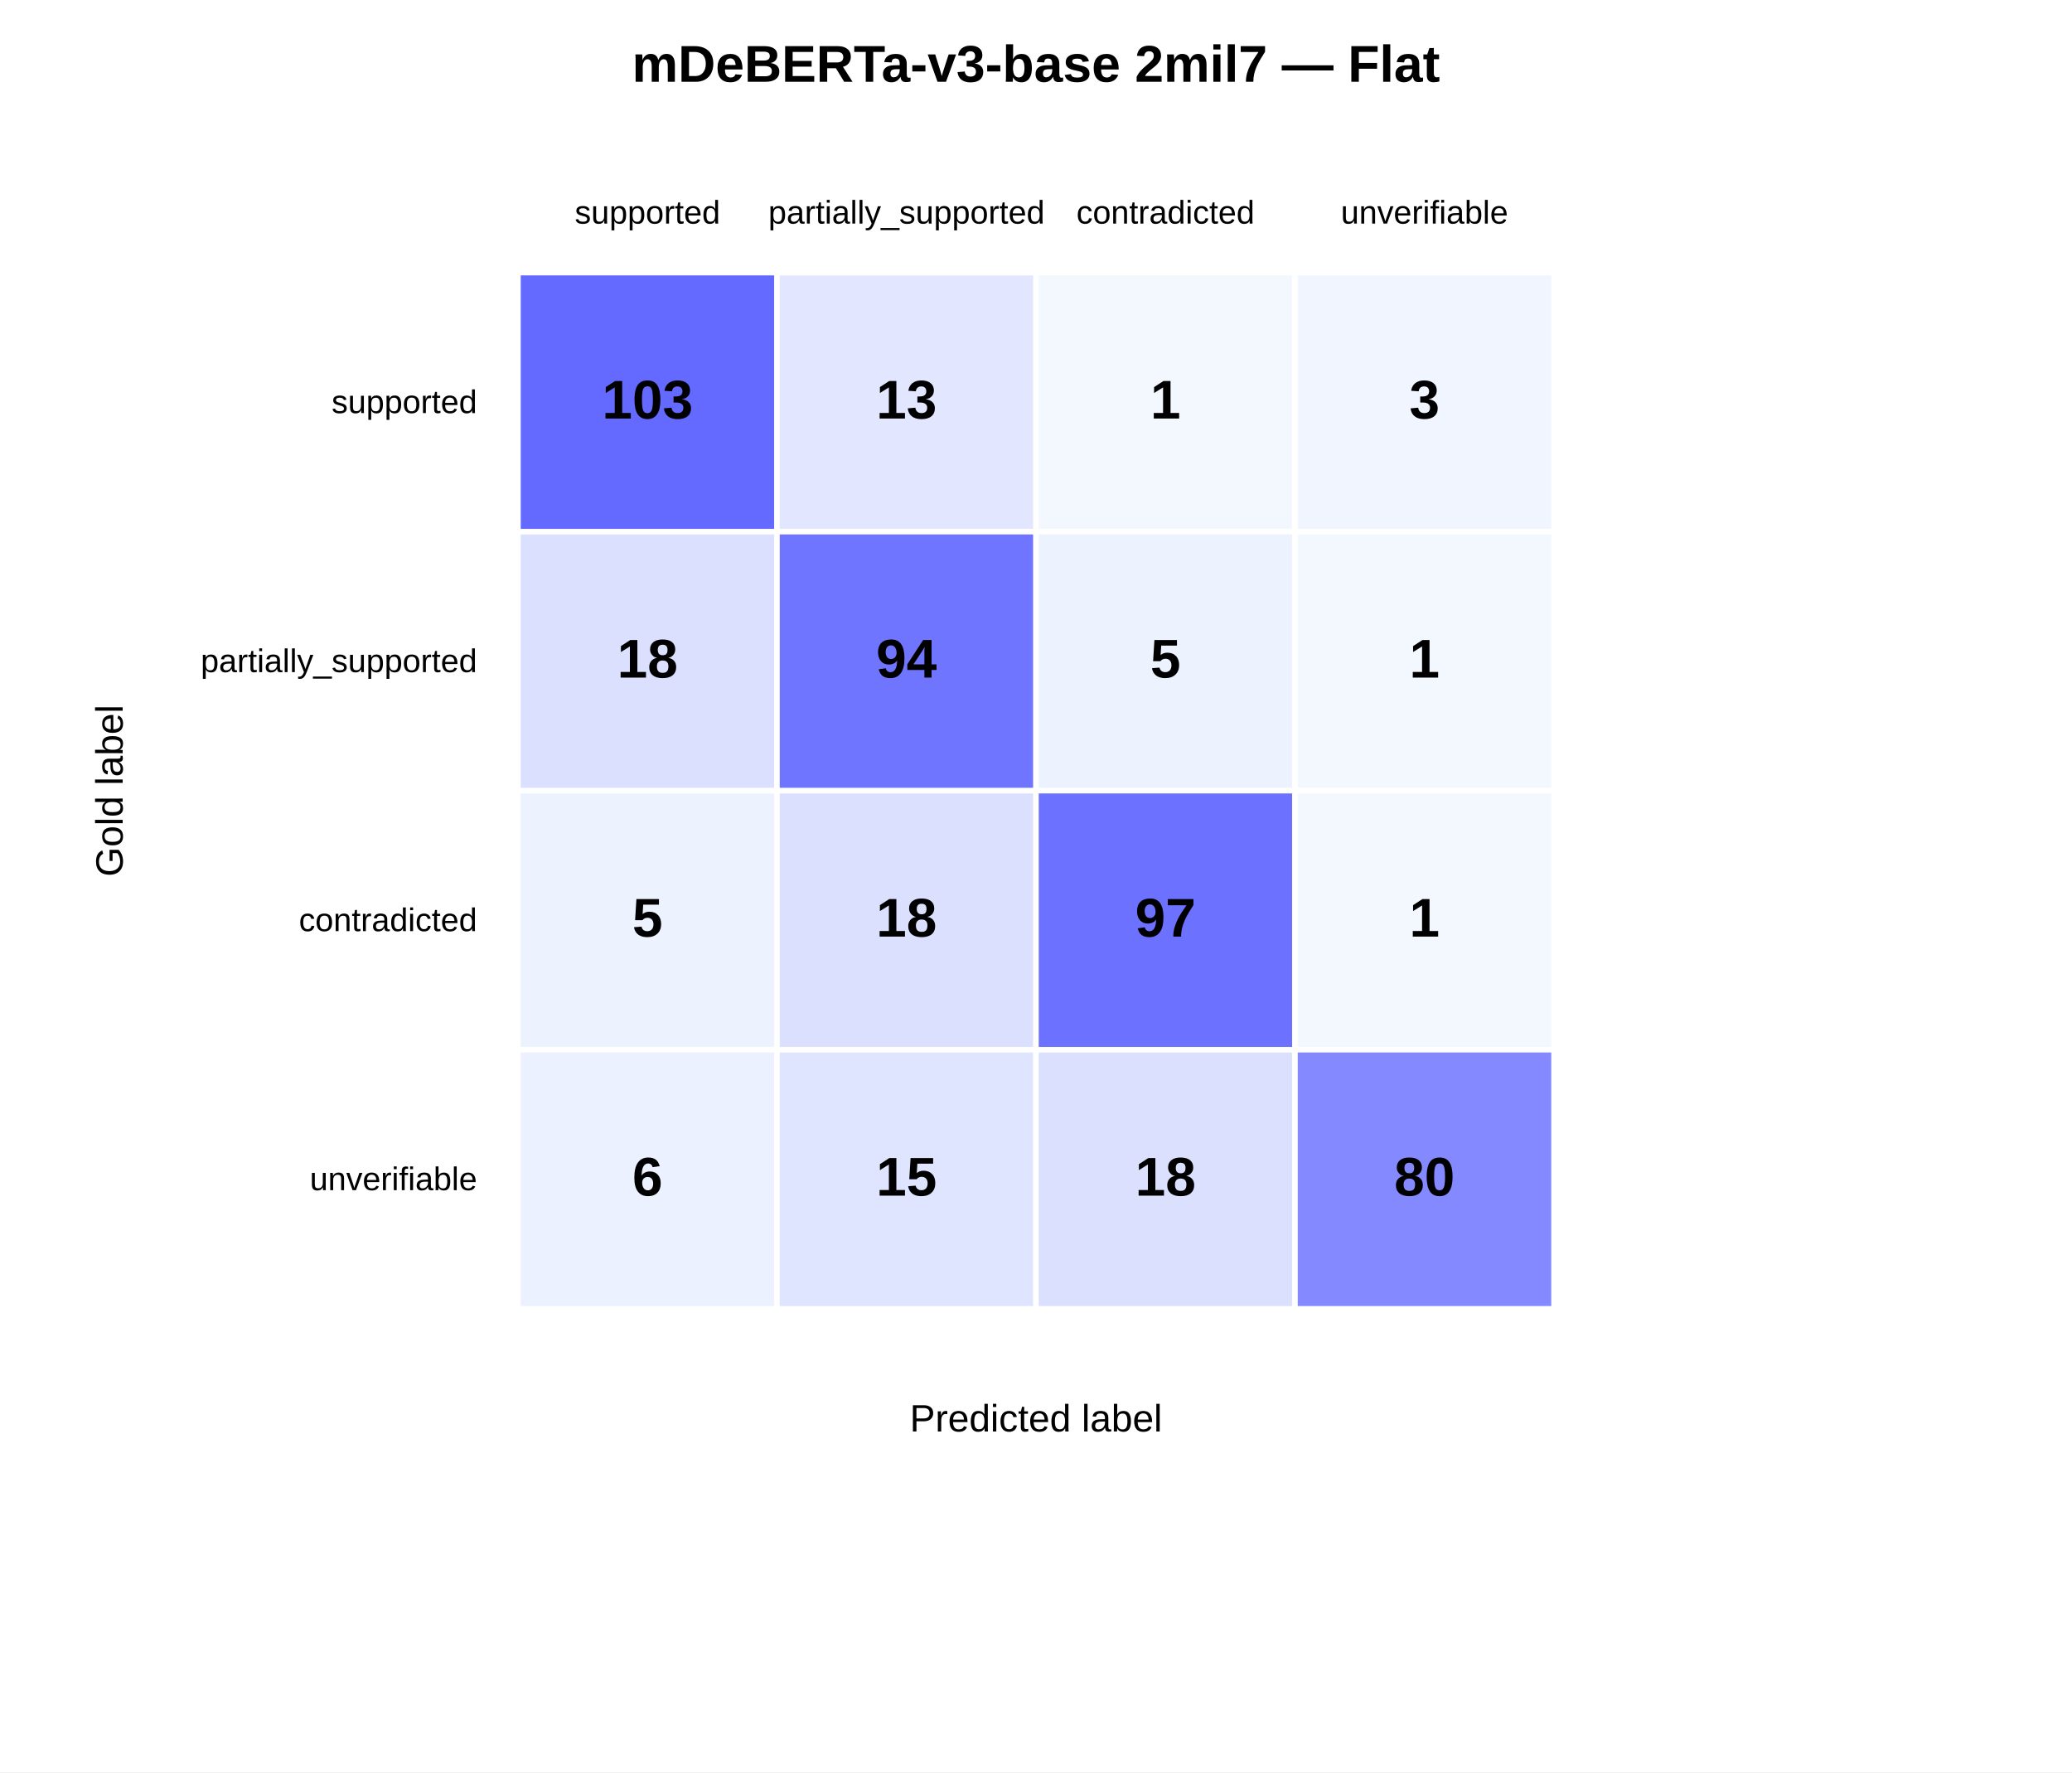
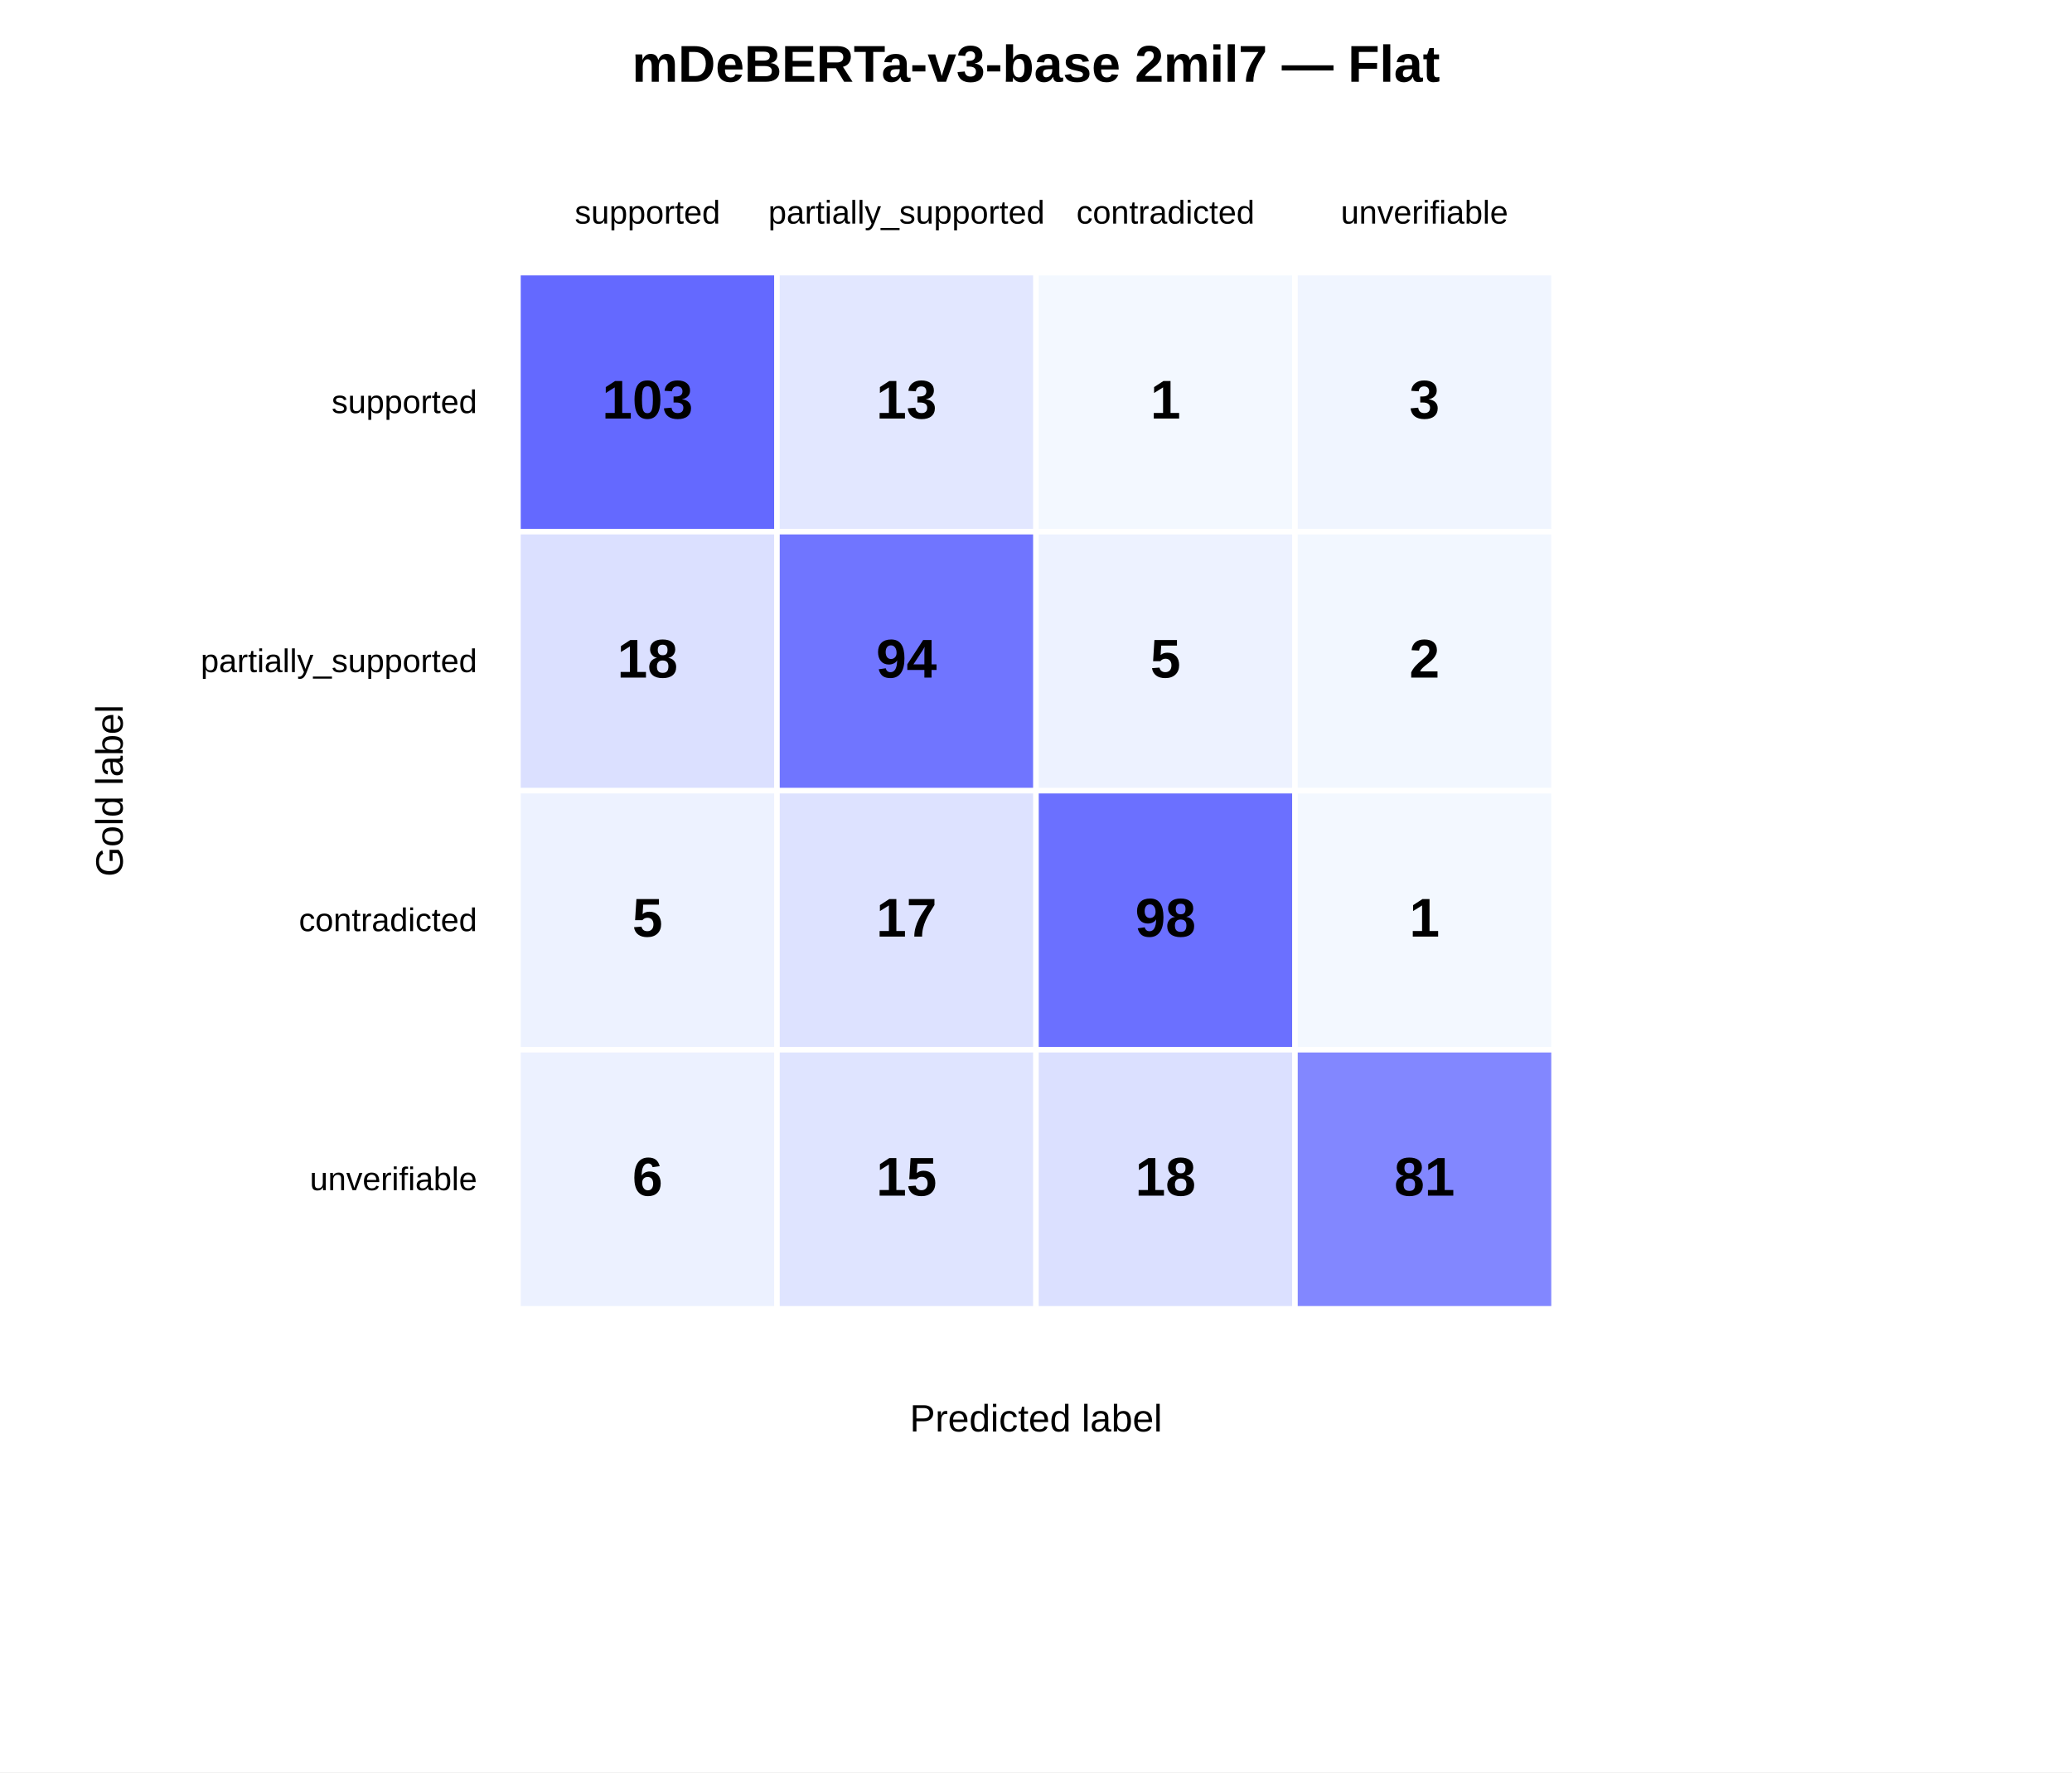
<svg xmlns="http://www.w3.org/2000/svg" width="760" height="650" viewBox="0 0 760 650">
  <rect width="100%" height="100%" fill="#ffffff" />
  <text x="380.0" y="30" text-anchor="middle" font-family="Arial, sans-serif" font-size="19" font-weight="700">mDeBERTa-v3-base 2mil7 — Flat</text>
  <text x="237.5" y="82" text-anchor="middle" font-family="Arial" font-size="12">supported</text>
  <text x="175" y="151.5" text-anchor="end" font-family="Arial" font-size="12">supported</text>
  <text x="332.5" y="82" text-anchor="middle" font-family="Arial" font-size="12">partially_supported</text>
  <text x="175" y="246.5" text-anchor="end" font-family="Arial" font-size="12">partially_supported</text>
  <text x="427.5" y="82" text-anchor="middle" font-family="Arial" font-size="12">contradicted</text>
  <text x="175" y="341.5" text-anchor="end" font-family="Arial" font-size="12">contradicted</text>
  <text x="522.5" y="82" text-anchor="middle" font-family="Arial" font-size="12">unverifiable</text>
  <text x="175" y="436.5" text-anchor="end" font-family="Arial" font-size="12">unverifiable</text>
  <rect x="190" y="100" width="95" height="95" fill="rgb(100,105,255)" stroke="#ffffff" stroke-width="2" />
  <text x="237.5" y="153.5" text-anchor="middle" font-family="Arial" font-size="20" font-weight="700">103</text>
  <rect x="285" y="100" width="95" height="95" fill="rgb(226,231,255)" stroke="#ffffff" stroke-width="2" />
  <text x="332.5" y="153.5" text-anchor="middle" font-family="Arial" font-size="20" font-weight="700">13</text>
  <rect x="380" y="100" width="95" height="95" fill="rgb(243,248,255)" stroke="#ffffff" stroke-width="2" />
  <text x="427.5" y="153.5" text-anchor="middle" font-family="Arial" font-size="20" font-weight="700">1</text>
  <rect x="475" y="100" width="95" height="95" fill="rgb(240,245,255)" stroke="#ffffff" stroke-width="2" />
  <text x="522.5" y="153.5" text-anchor="middle" font-family="Arial" font-size="20" font-weight="700">3</text>
  <rect x="190" y="195" width="95" height="95" fill="rgb(219,224,255)" stroke="#ffffff" stroke-width="2" />
  <text x="237.5" y="248.5" text-anchor="middle" font-family="Arial" font-size="20" font-weight="700">18</text>
  <rect x="285" y="195" width="95" height="95" fill="rgb(112,117,255)" stroke="#ffffff" stroke-width="2" />
  <text x="332.5" y="248.5" text-anchor="middle" font-family="Arial" font-size="20" font-weight="700">94</text>
  <rect x="380" y="195" width="95" height="95" fill="rgb(237,242,255)" stroke="#ffffff" stroke-width="2" />
  <text x="427.5" y="248.5" text-anchor="middle" font-family="Arial" font-size="20" font-weight="700">5</text>
-   <rect x="475" y="195" width="95" height="95" fill="rgb(243,248,255)" stroke="#ffffff" stroke-width="2" />
-   <text x="522.5" y="248.5" text-anchor="middle" font-family="Arial" font-size="20" font-weight="700">1</text>
+   <rect x="475" y="195" width="95" height="95" fill="rgb(242,247,255)" stroke="#ffffff" stroke-width="2" />
+   <text x="522.5" y="248.5" text-anchor="middle" font-family="Arial" font-size="20" font-weight="700">2</text>
  <rect x="190" y="290" width="95" height="95" fill="rgb(237,242,255)" stroke="#ffffff" stroke-width="2" />
  <text x="237.5" y="343.5" text-anchor="middle" font-family="Arial" font-size="20" font-weight="700">5</text>
-   <rect x="285" y="290" width="95" height="95" fill="rgb(219,224,255)" stroke="#ffffff" stroke-width="2" />
-   <text x="332.5" y="343.5" text-anchor="middle" font-family="Arial" font-size="20" font-weight="700">18</text>
-   <rect x="380" y="290" width="95" height="95" fill="rgb(108,113,255)" stroke="#ffffff" stroke-width="2" />
-   <text x="427.5" y="343.5" text-anchor="middle" font-family="Arial" font-size="20" font-weight="700">97</text>
+   <rect x="285" y="290" width="95" height="95" fill="rgb(221,226,255)" stroke="#ffffff" stroke-width="2" />
+   <text x="332.5" y="343.5" text-anchor="middle" font-family="Arial" font-size="20" font-weight="700">17</text>
+   <rect x="380" y="290" width="95" height="95" fill="rgb(107,112,255)" stroke="#ffffff" stroke-width="2" />
+   <text x="427.5" y="343.5" text-anchor="middle" font-family="Arial" font-size="20" font-weight="700">98</text>
  <rect x="475" y="290" width="95" height="95" fill="rgb(243,248,255)" stroke="#ffffff" stroke-width="2" />
  <text x="522.5" y="343.5" text-anchor="middle" font-family="Arial" font-size="20" font-weight="700">1</text>
  <rect x="190" y="385" width="95" height="95" fill="rgb(236,241,255)" stroke="#ffffff" stroke-width="2" />
  <text x="237.5" y="438.5" text-anchor="middle" font-family="Arial" font-size="20" font-weight="700">6</text>
  <rect x="285" y="385" width="95" height="95" fill="rgb(223,228,255)" stroke="#ffffff" stroke-width="2" />
  <text x="332.5" y="438.5" text-anchor="middle" font-family="Arial" font-size="20" font-weight="700">15</text>
  <rect x="380" y="385" width="95" height="95" fill="rgb(219,224,255)" stroke="#ffffff" stroke-width="2" />
  <text x="427.5" y="438.5" text-anchor="middle" font-family="Arial" font-size="20" font-weight="700">18</text>
-   <rect x="475" y="385" width="95" height="95" fill="rgb(132,137,255)" stroke="#ffffff" stroke-width="2" />
-   <text x="522.5" y="438.5" text-anchor="middle" font-family="Arial" font-size="20" font-weight="700">80</text>
+   <rect x="475" y="385" width="95" height="95" fill="rgb(130,135,255)" stroke="#ffffff" stroke-width="2" />
+   <text x="522.5" y="438.5" text-anchor="middle" font-family="Arial" font-size="20" font-weight="700">81</text>
  <text x="380.0" y="525" text-anchor="middle" font-family="Arial" font-size="14">Predicted label</text>
  <text x="45" y="290.0" transform="rotate(-90 45 290.0)" text-anchor="middle" font-family="Arial" font-size="14">Gold label</text>
</svg>
